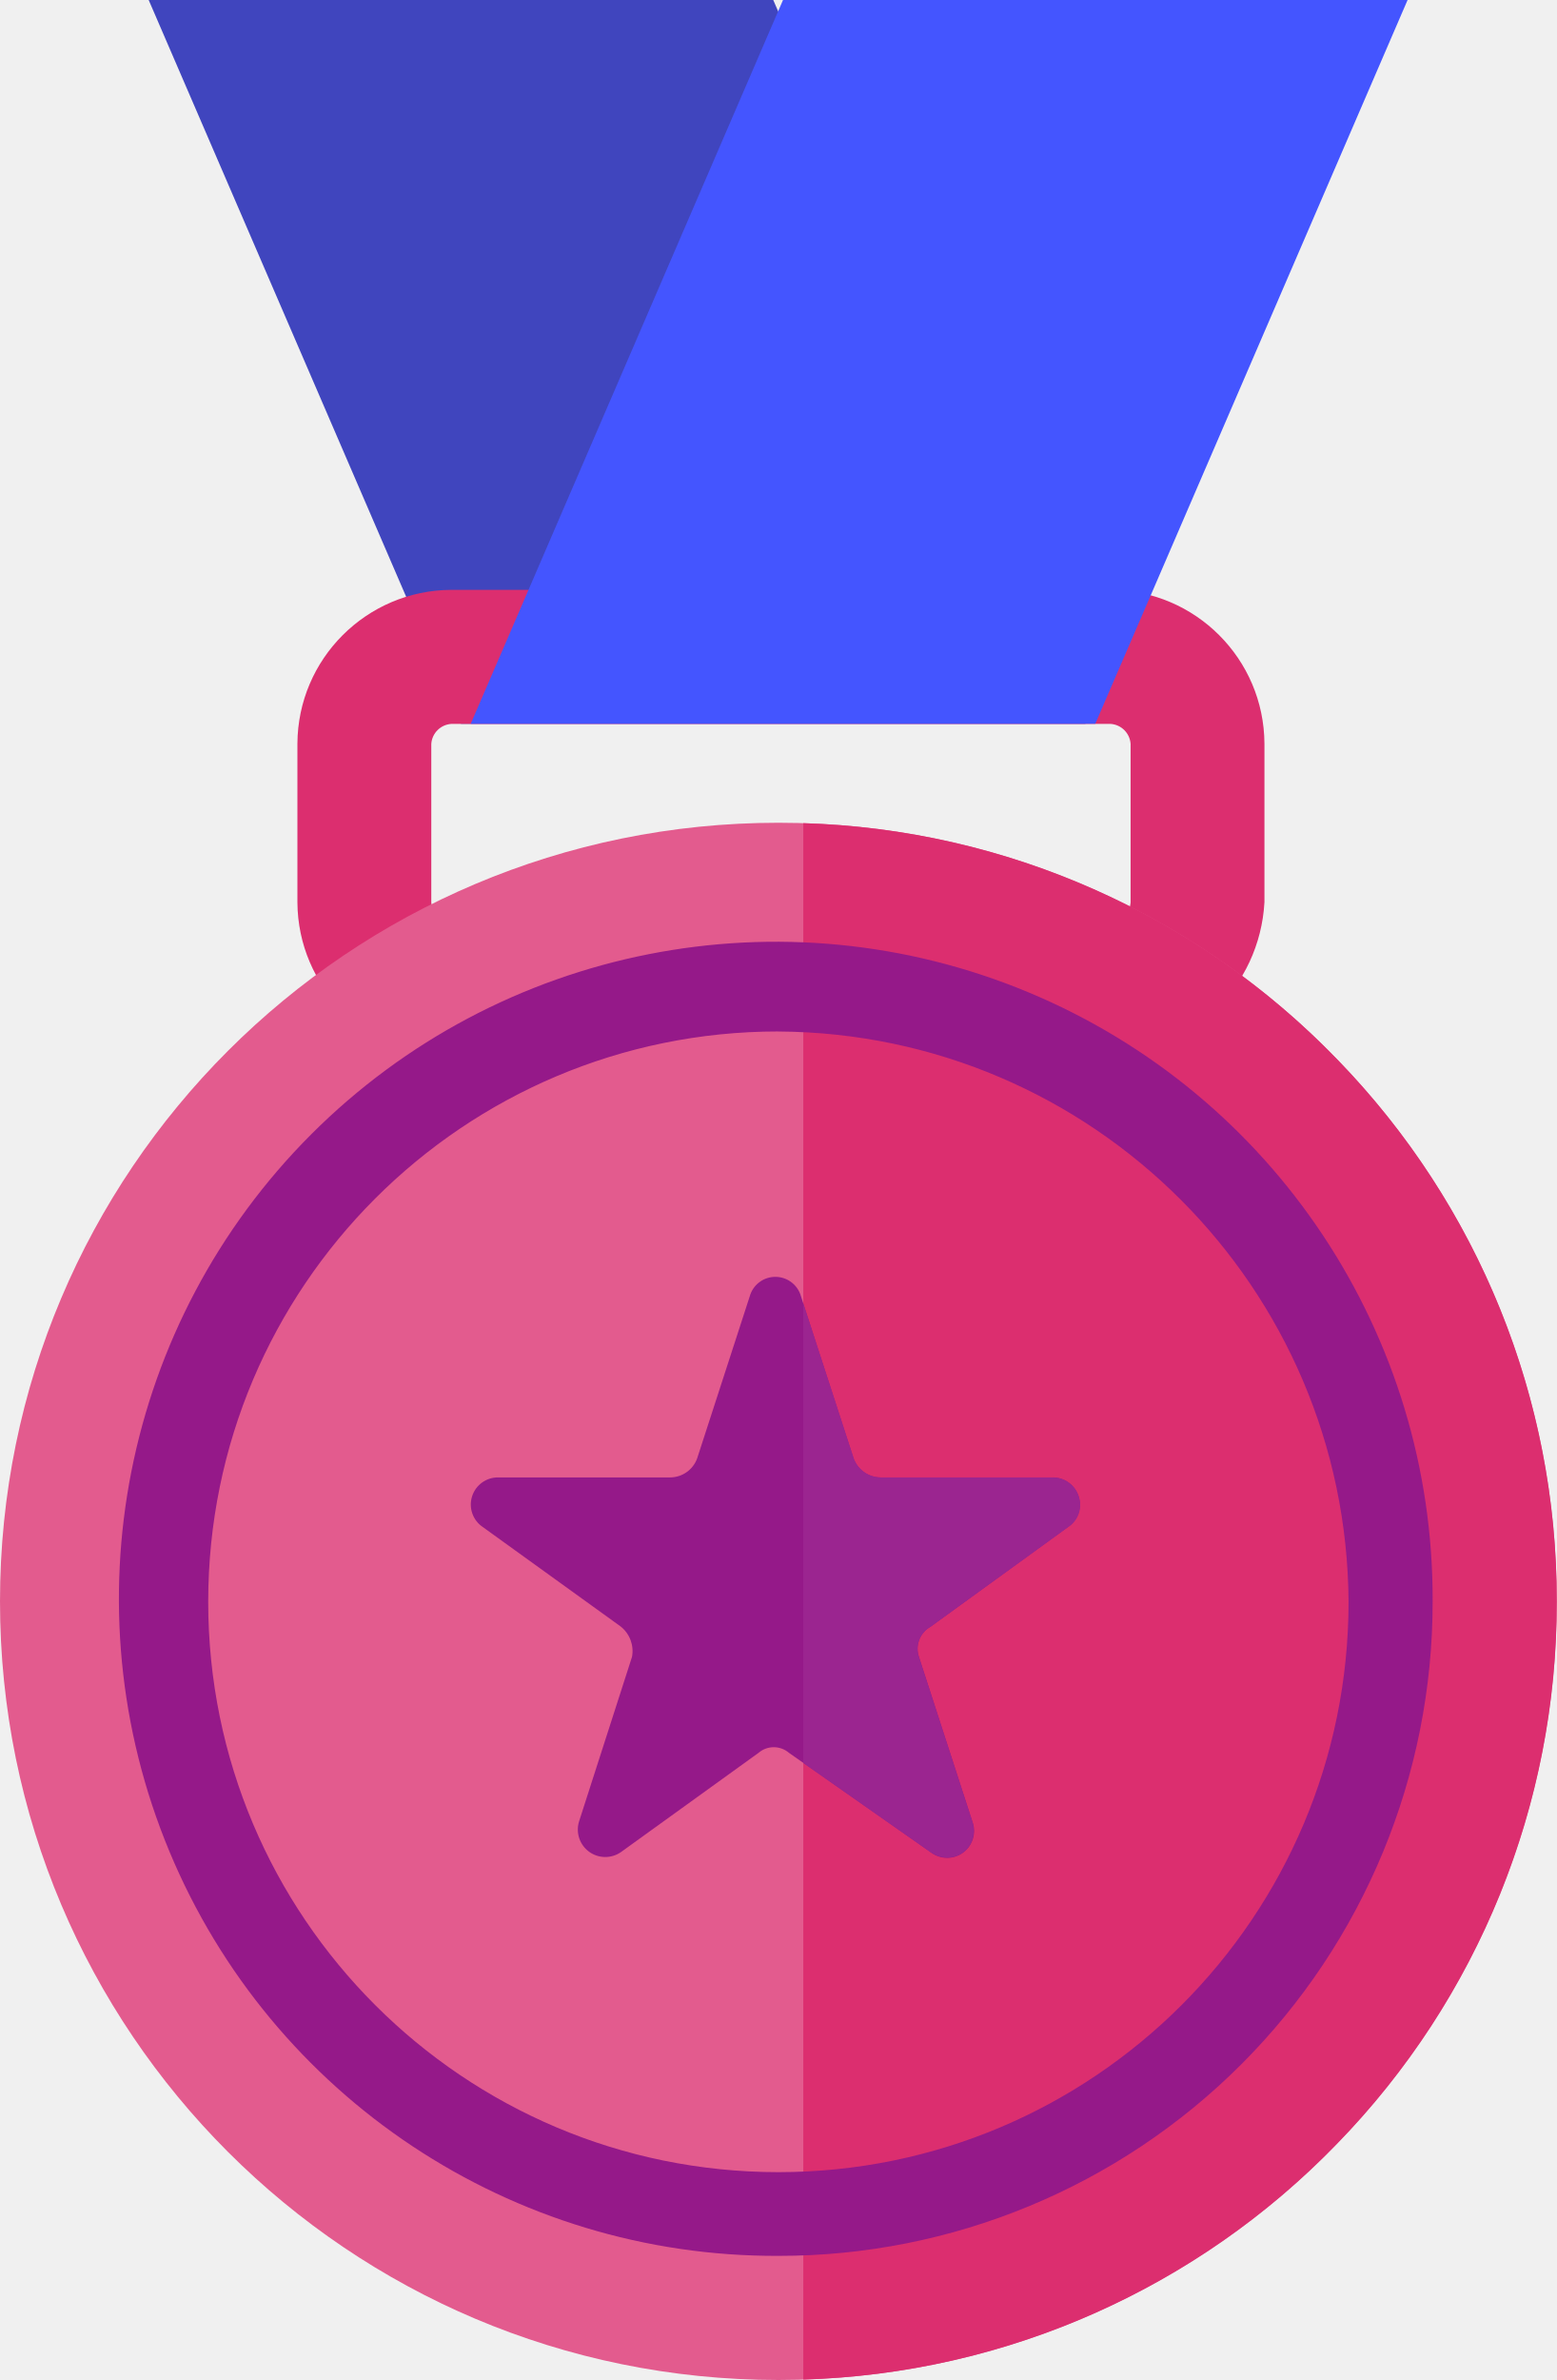
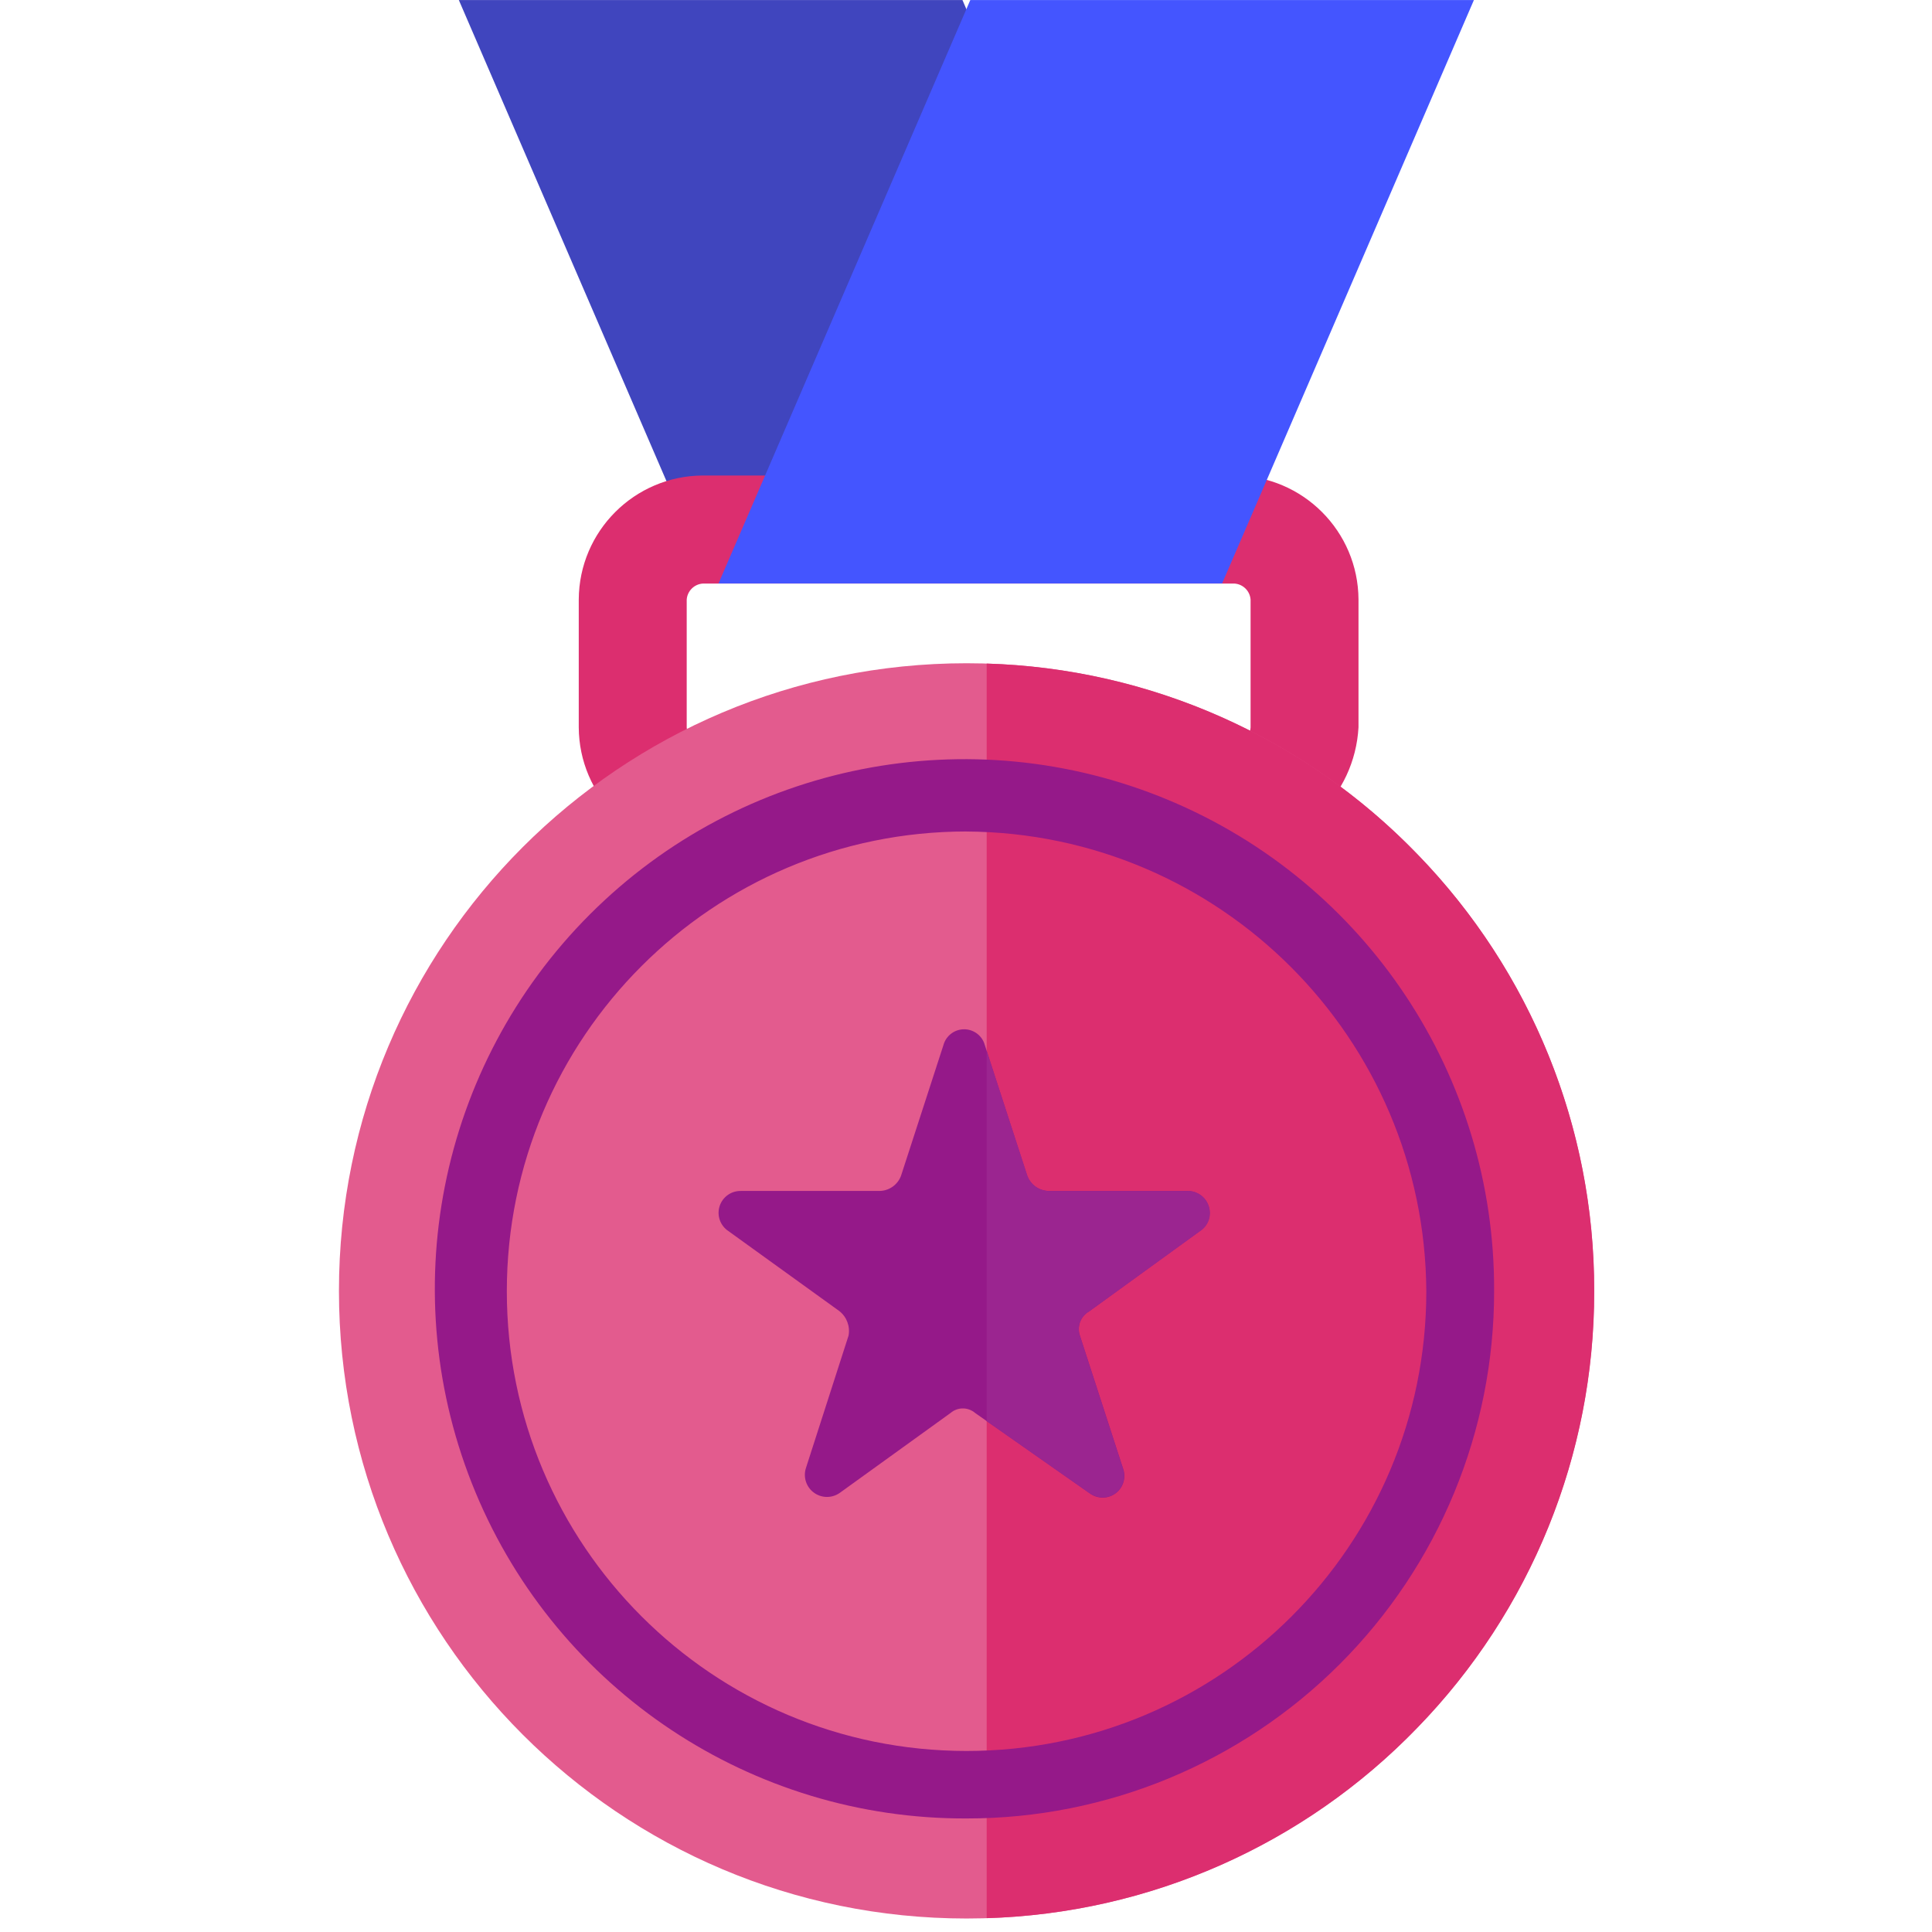
- <svg xmlns="http://www.w3.org/2000/svg" viewBox="-2800.11 1285.399 37.034 56.601">
+ <svg xmlns="http://www.w3.org/2000/svg" viewBox="0 0 57 57">
  <defs>
    <style>
      .cls-1 {
+         fill: #fff;
+       }
+ 
+       .cls-2 {
        fill: #4045be;
      }

-       .cls-2 {
+       .cls-3 {
        fill: #dc2e6f;
      }

-       .cls-3 {
+       .cls-4 {
        fill: #e35b8e;
      }

-       .cls-4 {
+       .cls-5 {
        fill: #45f;
      }

-       .cls-5 {
+       .cls-6 {
        fill: #951989;
      }

-       .cls-6 {
+       .cls-7 {
        fill: #9b2590;
      }
    </style>
  </defs>
-   <g id="Groupe_3754" data-name="Groupe 3754" transform="translate(-2885 61)">
-     <path id="Tracé_161" data-name="Tracé 161" class="cls-1" d="M54.287,17.213H39.429L32,0H46.858Z" transform="translate(56.427 1224.399)" />
-     <path id="Tracé_162" data-name="Tracé 162" class="cls-2" d="M83.225,137.988H67.659A3.678,3.678,0,0,1,64,134.329v-3.77a3.678,3.678,0,0,1,3.659-3.659H83.346a3.678,3.678,0,0,1,3.659,3.659v3.77A3.876,3.876,0,0,1,83.225,137.988Zm-15.565-7.9a.511.511,0,0,0-.475.475v3.77a.511.511,0,0,0,.475.475H83.346a.511.511,0,0,0,.475-.475v-3.77a.511.511,0,0,0-.475-.475Z" transform="translate(27.965 1111.527)" />
-     <path id="Tracé_163" data-name="Tracé 163" class="cls-3" d="M18.517,214.034a18.517,18.517,0,1,1,18.517-18.517,18.518,18.518,0,0,1-18.517,18.517" transform="translate(84.89 1066.966)" />
-     <path id="Tracé_164" data-name="Tracé 164" class="cls-4" d="M101.3,17.213h14.858L123.587,0H108.729Z" transform="translate(-5.212 1224.399)" />
-     <path id="Soustraction_1" data-name="Soustraction 1" class="cls-2" d="M-869,39.99V2.975a18.415,18.415,0,0,1,12.694,5.611,18.421,18.421,0,0,1,5.23,12.9,18.419,18.419,0,0,1-5.23,12.9A18.416,18.416,0,0,1-869,39.99Z" transform="translate(973 1241)" />
-     <path id="Tracé_167" data-name="Tracé 167" class="cls-5" d="M95.971,261.354a.645.645,0,0,0-.366-1.184H91.517a.687.687,0,0,1-.639-.451l-1.269-3.91a.633.633,0,0,0-1.184,0l-1.269,3.91a.687.687,0,0,1-.639.451H82.429a.645.645,0,0,0-.366,1.184l3.271,2.359a.746.746,0,0,1,.273.724l-1.261,3.918a.653.653,0,0,0,1,.724l3.271-2.359a.556.556,0,0,1,.724,0l3.364,2.359a.641.641,0,0,0,1-.724l-1.269-3.91a.6.6,0,0,1,.273-.724Z" transform="translate(14.318 999.365)" />
-     <path id="Tracé_168" data-name="Tracé 168" class="cls-5" d="M42.265,233.852a15.626,15.626,0,1,1,15.565-15.565A15.546,15.546,0,0,1,42.265,233.852Zm0-29.119A13.564,13.564,0,1,0,55.83,218.3,13.645,13.645,0,0,0,42.265,204.734Z" transform="translate(61.141 1044.196)" />
-     <path id="Soustraction_2" data-name="Soustraction 2" class="cls-6" d="M-874.577,18.575a.728.728,0,0,1-.4-.13L-878,16.327V5.4l1.2,3.685a.691.691,0,0,0,.639.452h4.089a.645.645,0,0,1,.629.463.626.626,0,0,1-.263.721l-3.271,2.368a.6.6,0,0,0-.272.724l1.269,3.91a.669.669,0,0,1-.091.605A.627.627,0,0,1-874.577,18.575Z" transform="translate(982 1250)" />
+   <g id="Groupe_5104" data-name="Groupe 5104" transform="translate(-76 -1224)">
+     <rect id="Rectangle_2308" data-name="Rectangle 2308" class="cls-1" width="57" height="57" transform="translate(76 1224)" />
+     <g id="Groupe_5098" data-name="Groupe 5098" transform="translate(1.11 -0.398)">
+       <path id="Tracé_161" data-name="Tracé 161" class="cls-2" d="M54.287,17.213H39.429L32,0H46.858Z" transform="translate(56.427 1224.399)" />
+       <path id="Tracé_162" data-name="Tracé 162" class="cls-3" d="M83.225,137.988H67.659A3.678,3.678,0,0,1,64,134.329v-3.77a3.678,3.678,0,0,1,3.659-3.659H83.346a3.678,3.678,0,0,1,3.659,3.659v3.77A3.876,3.876,0,0,1,83.225,137.988Zm-15.565-7.9a.511.511,0,0,0-.475.475v3.77a.511.511,0,0,0,.475.475H83.346a.511.511,0,0,0,.475-.475v-3.77a.511.511,0,0,0-.475-.475Z" transform="translate(27.965 1111.527)" />
+       <path id="Tracé_163" data-name="Tracé 163" class="cls-4" d="M18.517,214.034a18.517,18.517,0,1,1,18.517-18.517,18.518,18.518,0,0,1-18.517,18.517" transform="translate(84.89 1066.966)" />
+       <path id="Tracé_164" data-name="Tracé 164" class="cls-5" d="M101.3,17.213h14.858L123.587,0H108.729Z" transform="translate(-5.212 1224.399)" />
+       <path id="Soustraction_1" data-name="Soustraction 1" class="cls-3" d="M-869,39.99V2.975a18.415,18.415,0,0,1,12.694,5.611,18.421,18.421,0,0,1,5.23,12.9,18.419,18.419,0,0,1-5.23,12.9A18.416,18.416,0,0,1-869,39.99Z" transform="translate(973 1241)" />
+       <path id="Tracé_167" data-name="Tracé 167" class="cls-6" d="M95.971,261.354a.645.645,0,0,0-.366-1.184H91.517a.687.687,0,0,1-.639-.451l-1.269-3.91a.633.633,0,0,0-1.184,0l-1.269,3.91a.687.687,0,0,1-.639.451H82.429a.645.645,0,0,0-.366,1.184l3.271,2.359a.746.746,0,0,1,.273.724l-1.261,3.918a.653.653,0,0,0,1,.724l3.271-2.359a.556.556,0,0,1,.724,0l3.364,2.359a.641.641,0,0,0,1-.724l-1.269-3.91a.6.6,0,0,1,.273-.724Z" transform="translate(14.318 999.365)" />
+       <path id="Tracé_168" data-name="Tracé 168" class="cls-6" d="M42.265,233.852a15.626,15.626,0,1,1,15.565-15.565A15.546,15.546,0,0,1,42.265,233.852Zm0-29.119A13.564,13.564,0,1,0,55.83,218.3,13.645,13.645,0,0,0,42.265,204.734Z" transform="translate(61.141 1044.196)" />
+       <path id="Soustraction_2" data-name="Soustraction 2" class="cls-7" d="M-874.577,18.575a.728.728,0,0,1-.4-.13L-878,16.327V5.4l1.2,3.685a.691.691,0,0,0,.639.452h4.089a.645.645,0,0,1,.629.463.626.626,0,0,1-.263.721l-3.271,2.368a.6.6,0,0,0-.272.724l1.269,3.91a.669.669,0,0,1-.091.605A.627.627,0,0,1-874.577,18.575Z" transform="translate(982 1250)" />
+     </g>
  </g>
</svg>
